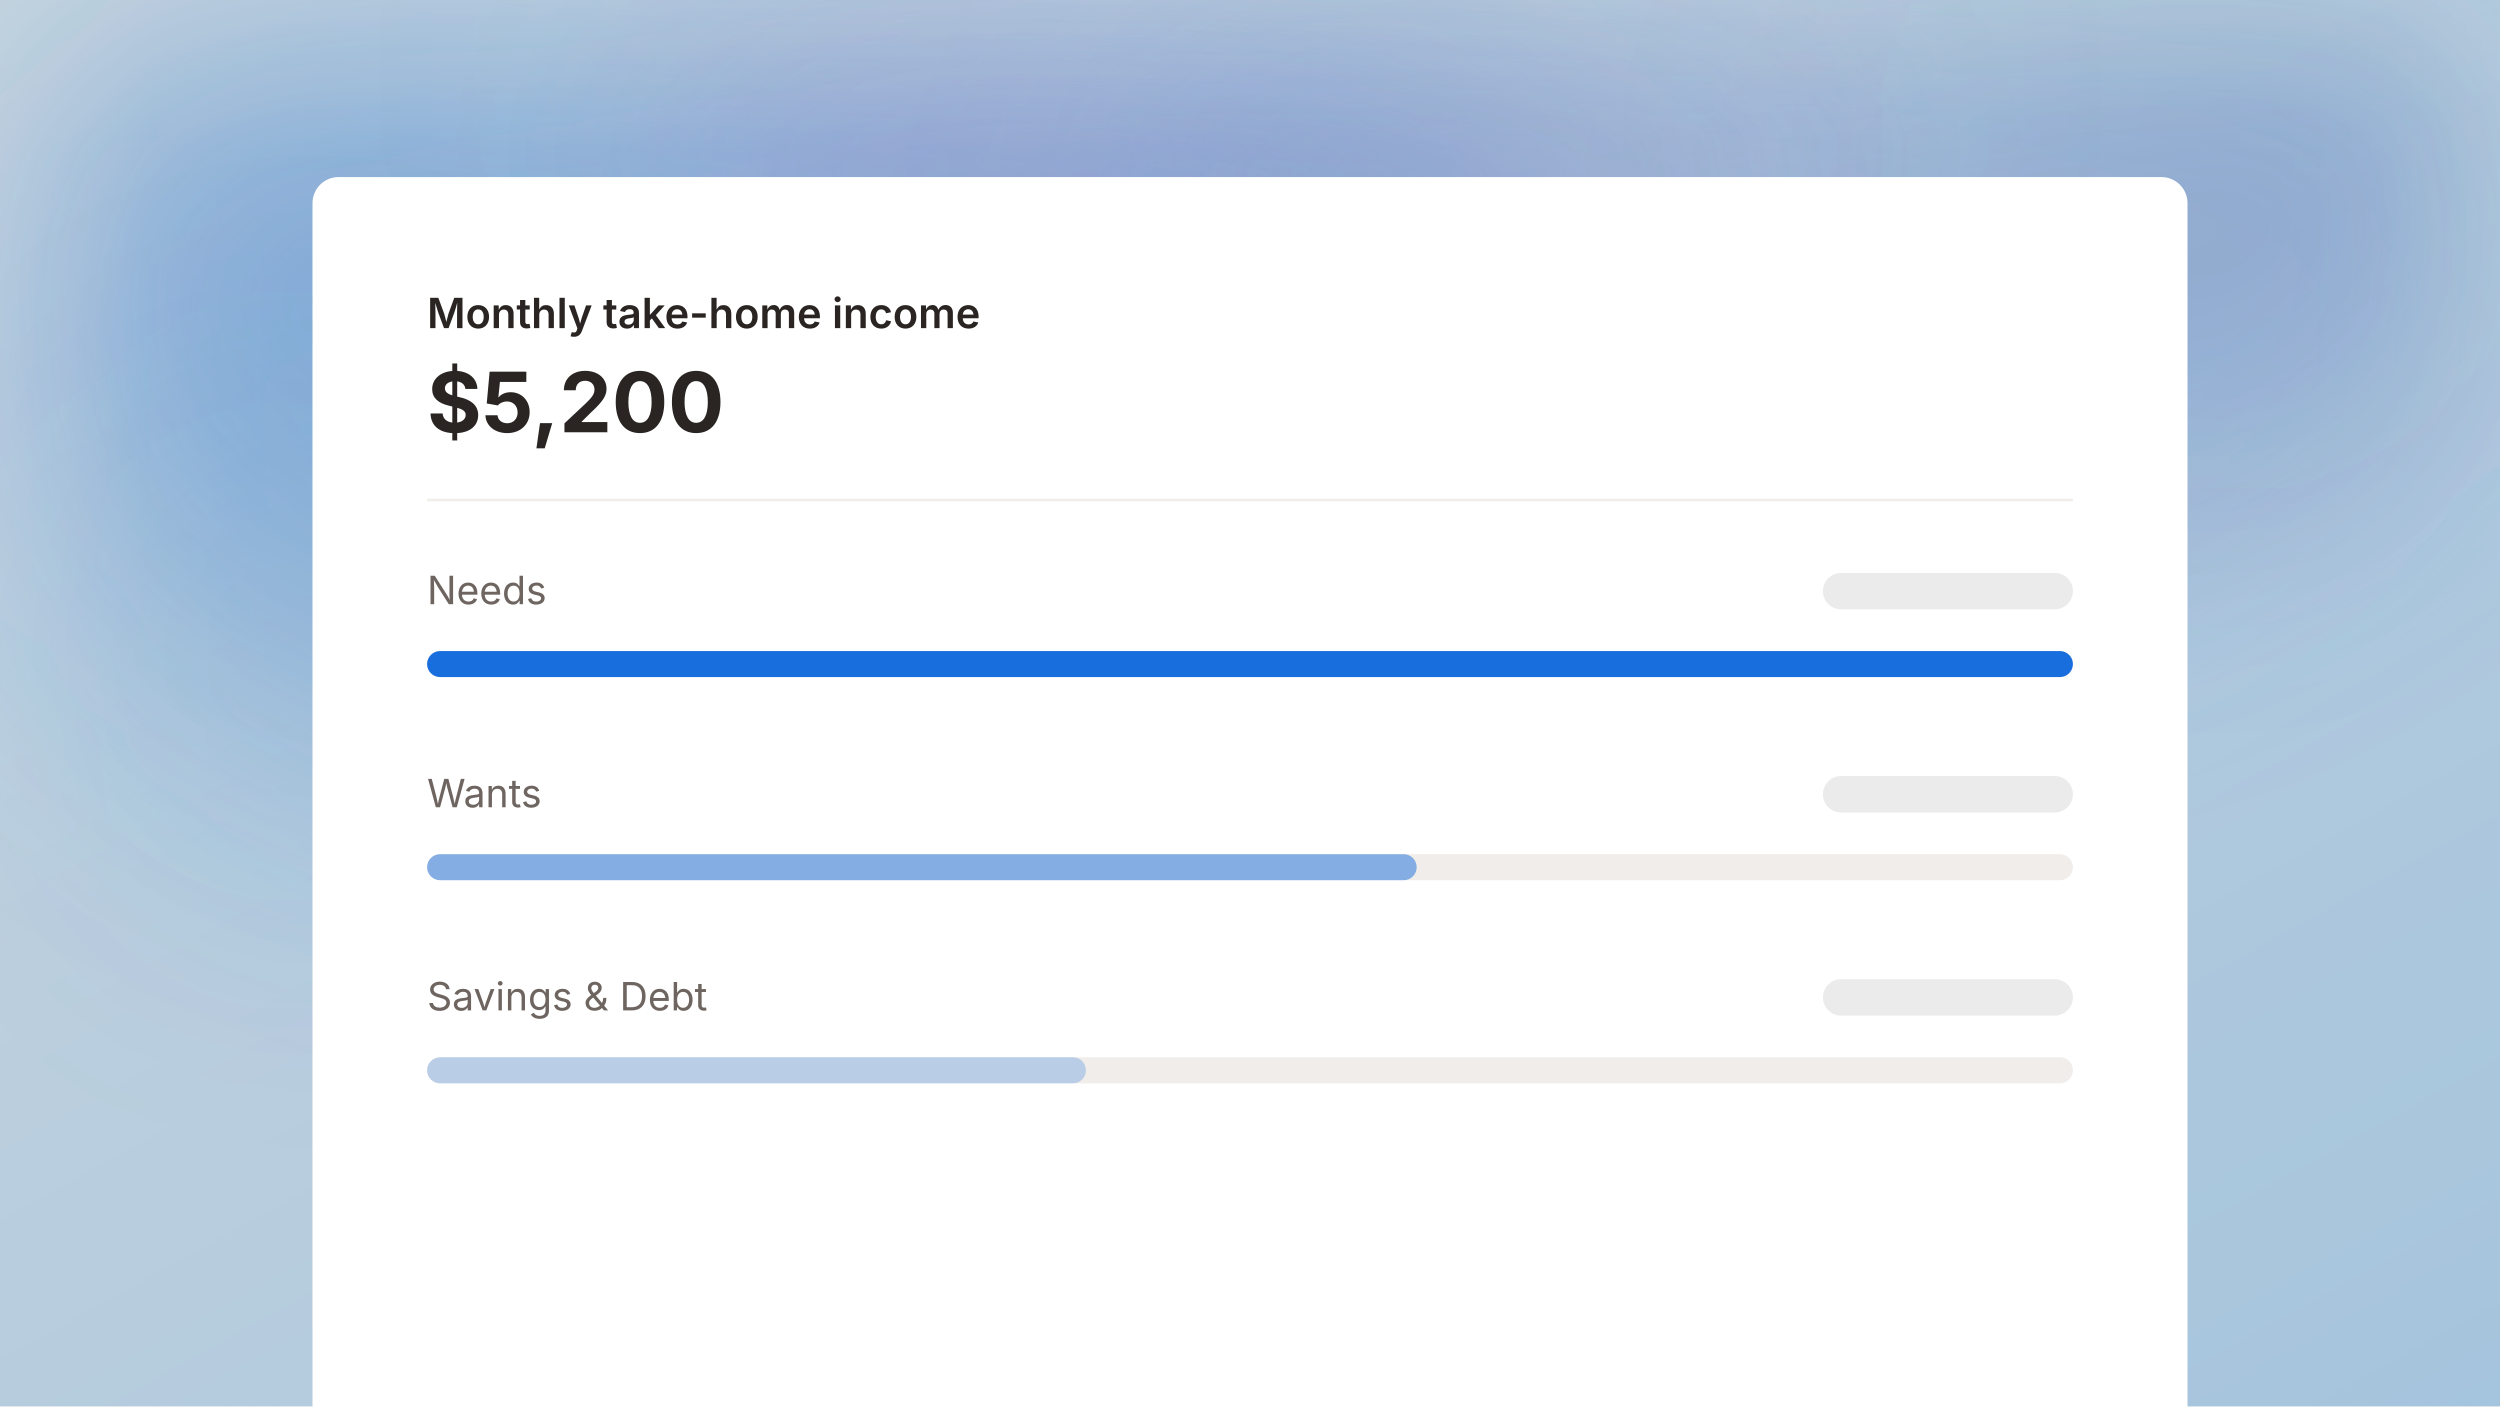
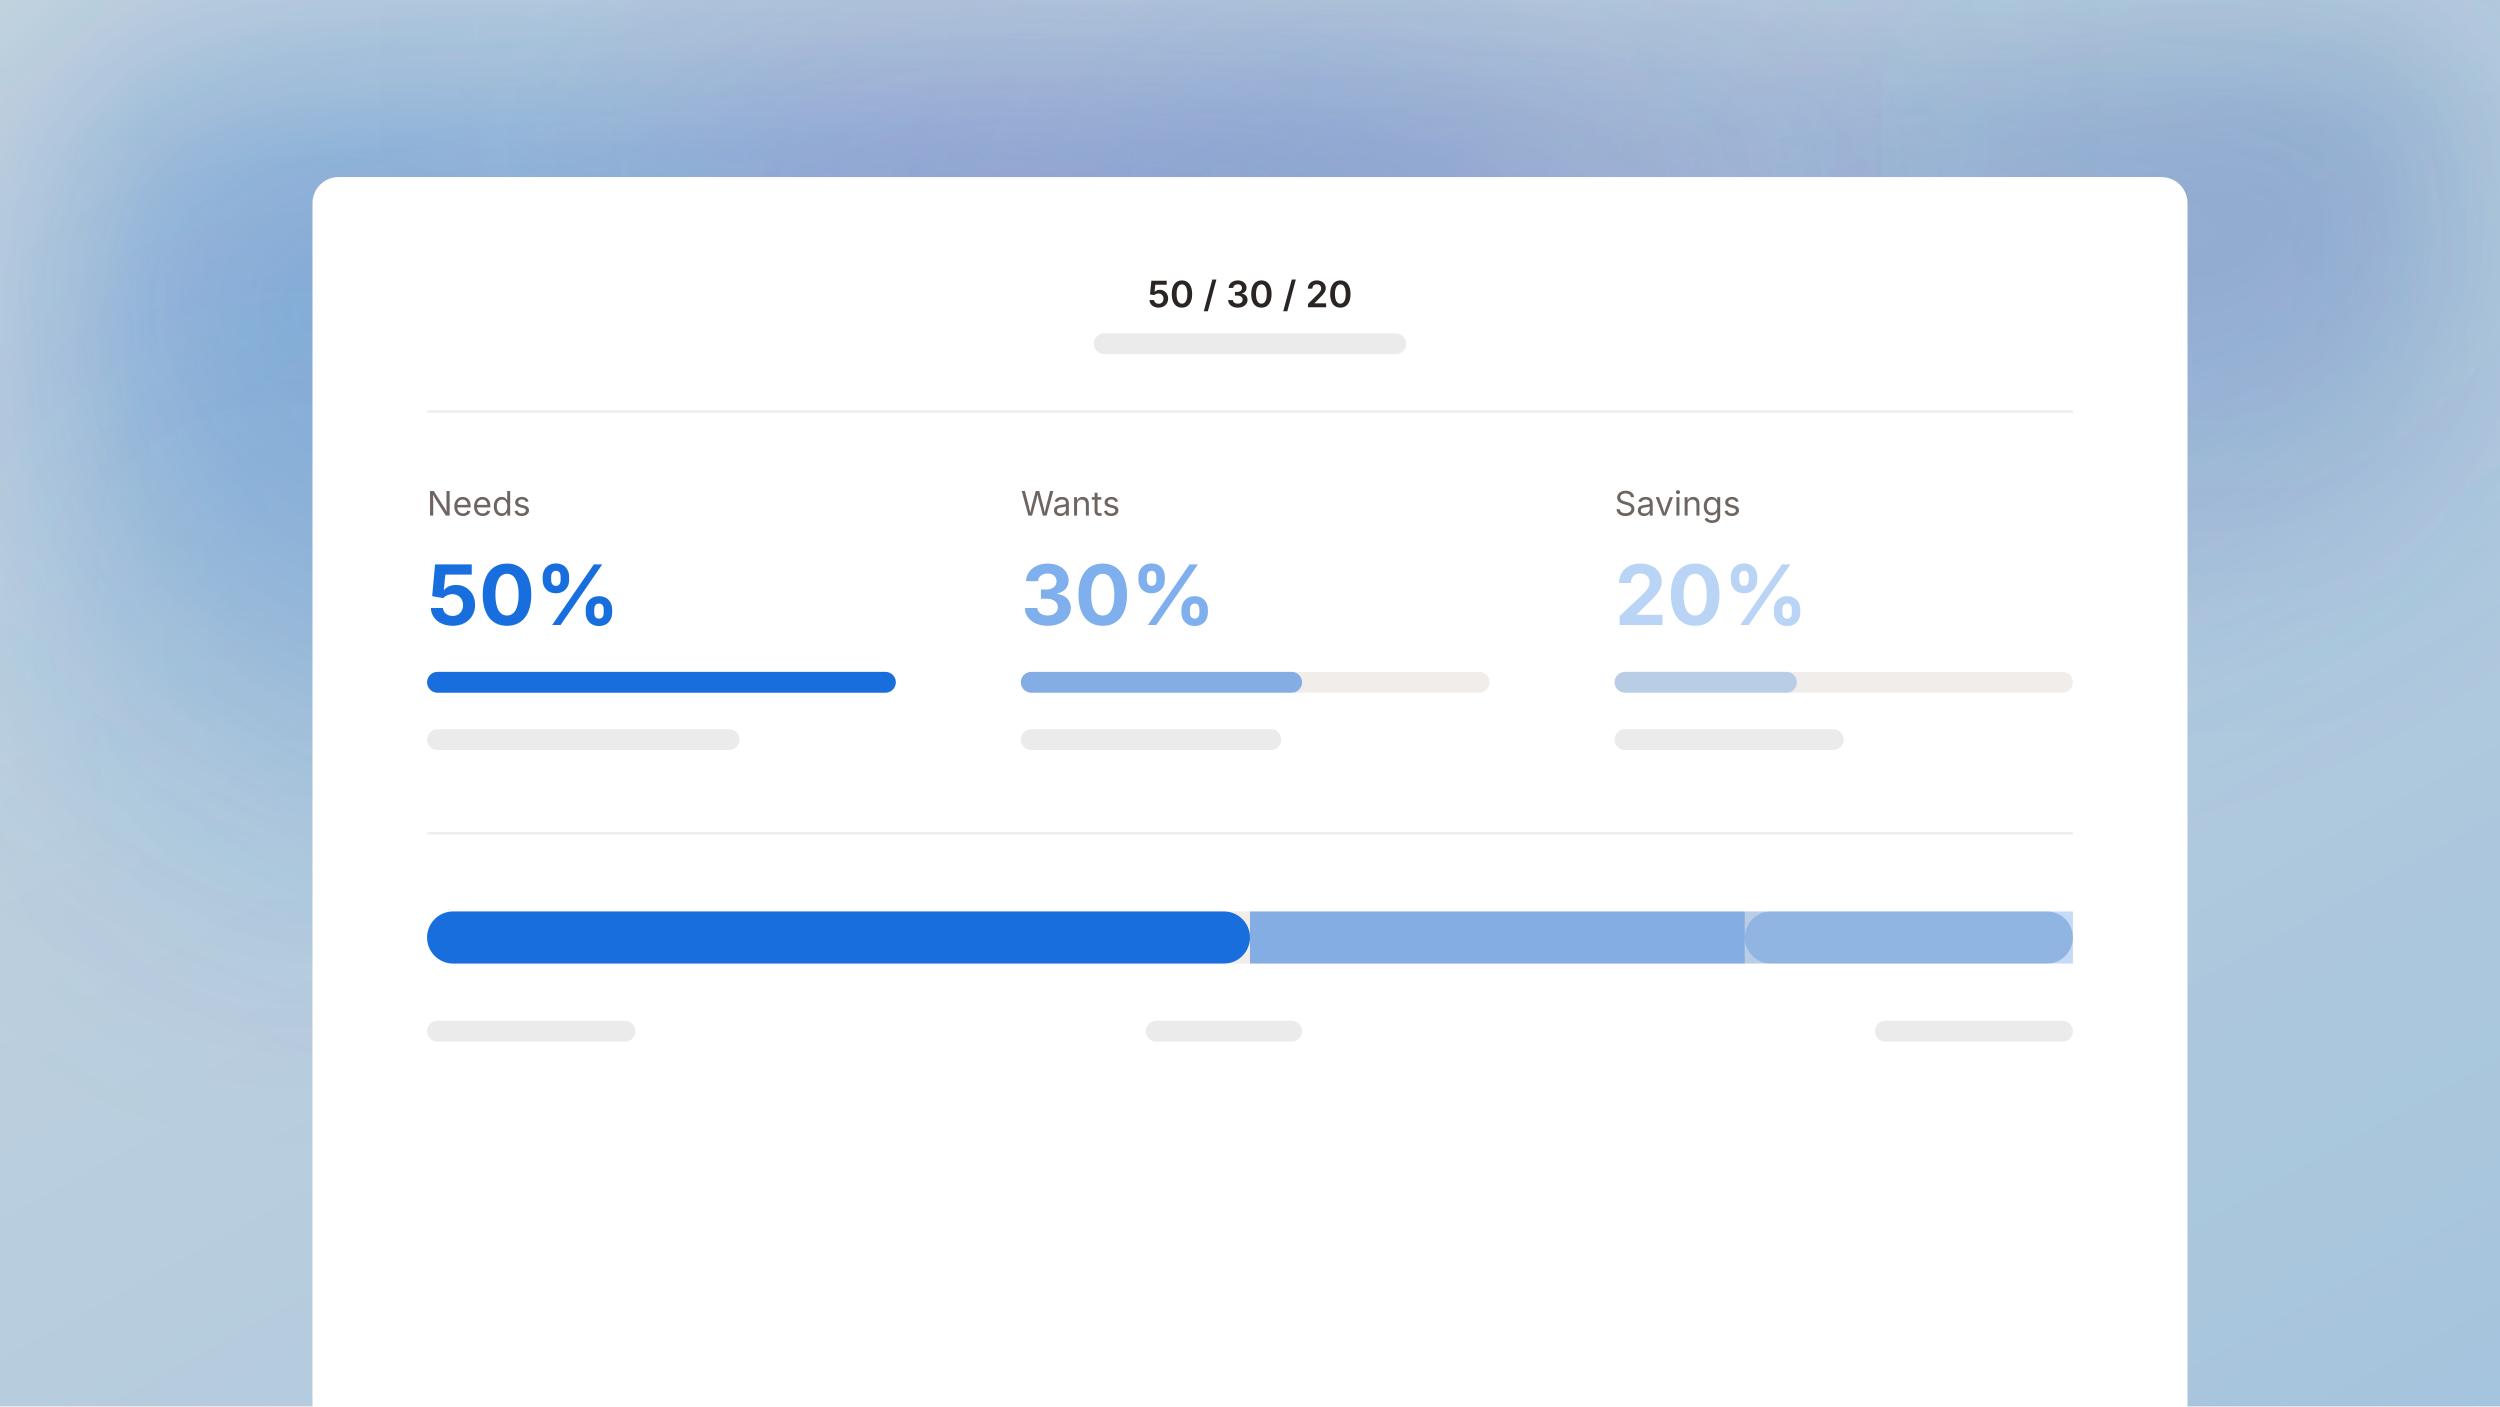
<svg xmlns="http://www.w3.org/2000/svg" width="960" height="540" viewBox="0 0 960 540">
  <defs>
    <linearGradient id="bg" x1="0%" y1="0%" x2="100%" y2="100%">
      <stop offset="0%" stop-color="#E3F2FD" />
      <stop offset="100%" stop-color="#BBDEFB" />
    </linearGradient>
    <linearGradient id="blob1" x1="0%" y1="0%" x2="100%" y2="100%">
      <stop offset="0%" stop-color="#196EDD" stop-opacity="0.5" />
      <stop offset="100%" stop-color="#64B5F6" stop-opacity="0.25" />
    </linearGradient>
    <linearGradient id="blob2" x1="100%" y1="0%" x2="0%" y2="100%">
      <stop offset="0%" stop-color="#1259B8" stop-opacity="0.35" />
      <stop offset="100%" stop-color="#90CAF9" stop-opacity="0.15" />
    </linearGradient>
    <linearGradient id="blob3" x1="0%" y1="100%" x2="100%" y2="0%">
      <stop offset="0%" stop-color="#7E57C2" stop-opacity="0.3" />
      <stop offset="100%" stop-color="#CE93D8" stop-opacity="0.1" />
    </linearGradient>
    <filter id="blur1" x="-50%" y="-50%" width="200%" height="200%">
      <feGaussianBlur stdDeviation="60" />
    </filter>
    <filter id="blur2" x="-50%" y="-50%" width="200%" height="200%">
      <feGaussianBlur stdDeviation="45" />
    </filter>
    <filter id="blur3" x="-50%" y="-50%" width="200%" height="200%">
      <feGaussianBlur stdDeviation="55" />
    </filter>
    <filter id="grain">
      <feTurbulence type="fractalNoise" baseFrequency="0.65" numOctaves="3" stitchTiles="stitch" />
      <feColorMatrix type="saturate" values="0" />
      <feBlend in="SourceGraphic" mode="multiply" />
    </filter>
  </defs>
  <rect width="960" height="540" fill="url(#bg)" />
  <ellipse cx="300" cy="120" rx="300" ry="180" fill="url(#blob1)" filter="url(#blur1)" />
  <ellipse cx="700" cy="80" rx="260" ry="160" fill="url(#blob2)" filter="url(#blur2)" />
  <ellipse cx="480" cy="30" rx="220" ry="140" fill="url(#blob3)" filter="url(#blur3)" />
  <circle cx="120" cy="250" r="120" fill="#196EDD" fill-opacity="0.06" filter="url(#blur2)" />
  <circle cx="850" cy="60" r="130" fill="#7E57C2" fill-opacity="0.08" filter="url(#blur3)" />
  <rect width="960" height="540" filter="url(#grain)" opacity="0.12" />
  <rect x="120" y="68" width="720" height="490" rx="10" fill="white" />
-   <text x="164" y="126" font-family="system-ui, -apple-system, sans-serif" font-size="16" font-weight="600" fill="#2A2522">Monthly take-home income</text>
-   <text x="164" y="166" font-family="system-ui, -apple-system, sans-serif" font-size="32" font-weight="700" fill="#2A2522">$5,200</text>
-   <line x1="164" y1="192" x2="796" y2="192" stroke="#F0EDEA" stroke-width="1" />
-   <text x="164" y="232" font-family="system-ui, -apple-system, sans-serif" font-size="15" fill="#6E6560">Needs</text>
-   <rect x="700" y="220" width="96" height="14" rx="7" fill="#EBEBEB" />
-   <rect x="164" y="250" width="632" height="10" rx="5" fill="#F0EDEA" />
-   <rect x="164" y="250" width="632" height="10" rx="5" fill="#196EDD" />
-   <text x="164" y="310" font-family="system-ui, -apple-system, sans-serif" font-size="15" fill="#6E6560">Wants</text>
-   <rect x="700" y="298" width="96" height="14" rx="7" fill="#EBEBEB" />
-   <rect x="164" y="328" width="632" height="10" rx="5" fill="#F0EDEA" />
-   <rect x="164" y="328" width="380" height="10" rx="5" fill="#196EDD" fill-opacity="0.5" />
-   <text x="164" y="388" font-family="system-ui, -apple-system, sans-serif" font-size="15" fill="#6E6560">Savings &amp; Debt</text>
-   <rect x="700" y="376" width="96" height="14" rx="7" fill="#EBEBEB" />
-   <rect x="164" y="406" width="632" height="10" rx="5" fill="#F0EDEA" />
-   <rect x="164" y="406" width="253" height="10" rx="5" fill="#196EDD" fill-opacity="0.25" />
+   <text x="480" y="118" font-family="system-ui, -apple-system, sans-serif" font-size="14" font-weight="600" fill="#2A2522" text-anchor="middle">50 / 30 / 20</text>
+   <rect x="420" y="128" width="120" height="8" rx="4" fill="#EBEBEB" />
+   <line x1="164" y1="158" x2="796" y2="158" stroke="#F0EDEA" stroke-width="1" />
+   <text x="164" y="198" font-family="system-ui, -apple-system, sans-serif" font-size="13" fill="#6E6560">Needs</text>
+   <text x="164" y="240" font-family="system-ui, -apple-system, sans-serif" font-size="32" font-weight="700" fill="#196EDD">50%</text>
+   <rect x="164" y="258" width="180" height="8" rx="4" fill="#F0EDEA" />
+   <rect x="164" y="258" width="180" height="8" rx="4" fill="#196EDD" />
+   <rect x="164" y="280" width="120" height="8" rx="4" fill="#EBEBEB" />
+   <text x="392" y="198" font-family="system-ui, -apple-system, sans-serif" font-size="13" fill="#6E6560">Wants</text>
+   <text x="392" y="240" font-family="system-ui, -apple-system, sans-serif" font-size="32" font-weight="700" fill="#196EDD" fill-opacity="0.55">30%</text>
+   <rect x="392" y="258" width="180" height="8" rx="4" fill="#F0EDEA" />
+   <rect x="392" y="258" width="108" height="8" rx="4" fill="#196EDD" fill-opacity="0.5" />
+   <rect x="392" y="280" width="100" height="8" rx="4" fill="#EBEBEB" />
+   <text x="620" y="198" font-family="system-ui, -apple-system, sans-serif" font-size="13" fill="#6E6560">Savings</text>
+   <text x="620" y="240" font-family="system-ui, -apple-system, sans-serif" font-size="32" font-weight="700" fill="#196EDD" fill-opacity="0.3">20%</text>
+   <rect x="620" y="258" width="176" height="8" rx="4" fill="#F0EDEA" />
+   <rect x="620" y="258" width="70" height="8" rx="4" fill="#196EDD" fill-opacity="0.25" />
+   <rect x="620" y="280" width="88" height="8" rx="4" fill="#EBEBEB" />
+   <line x1="164" y1="320" x2="796" y2="320" stroke="#F0EDEA" stroke-width="1" />
+   <rect x="164" y="350" width="632" height="20" rx="10" fill="#F0EDEA" />
+   <rect x="164" y="350" width="316" height="20" rx="10" fill="#196EDD" />
+   <rect x="480" y="350" width="190" height="20" rx="0" fill="#196EDD" fill-opacity="0.5" />
+   <rect x="670" y="350" width="126" height="20" rx="0 10 10 0" fill="#196EDD" fill-opacity="0.25" />
+   <rect x="670" y="350" width="126" height="20" rx="10" fill="#196EDD" fill-opacity="0.25" />
+   <rect x="164" y="392" width="80" height="8" rx="4" fill="#EBEBEB" />
+   <rect x="440" y="392" width="60" height="8" rx="4" fill="#EBEBEB" />
+   <rect x="720" y="392" width="76" height="8" rx="4" fill="#EBEBEB" />
</svg>
